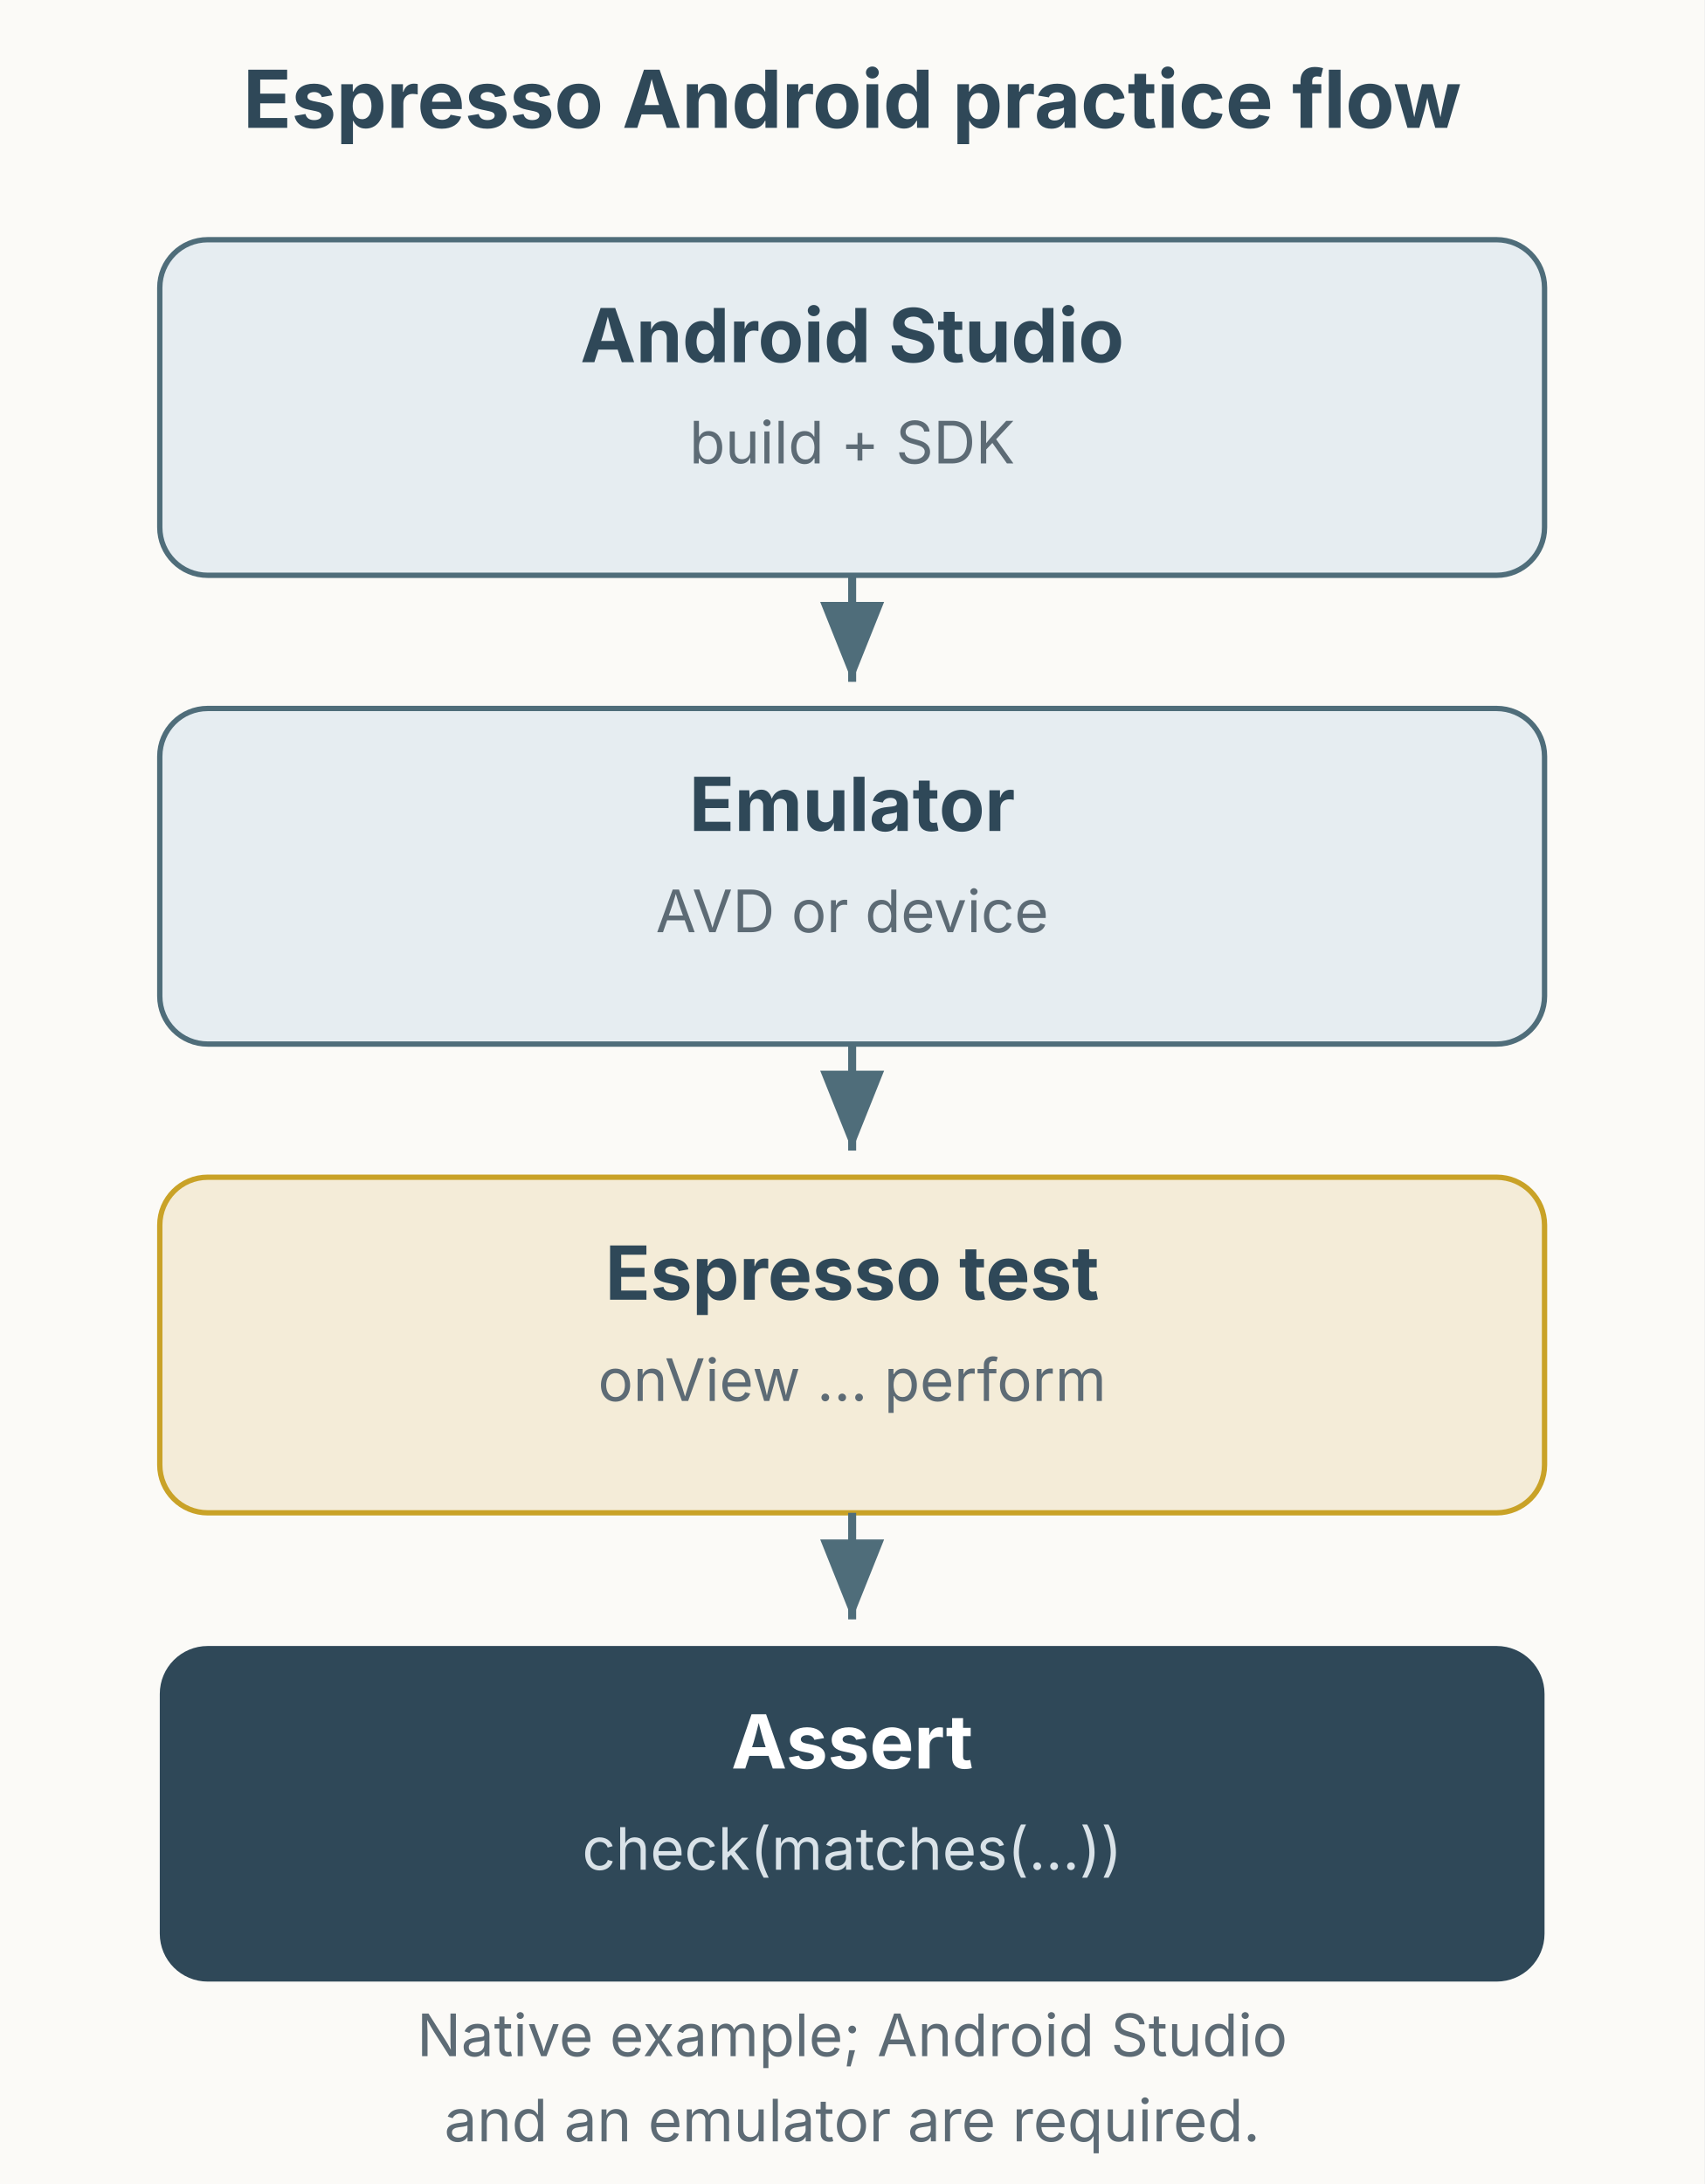
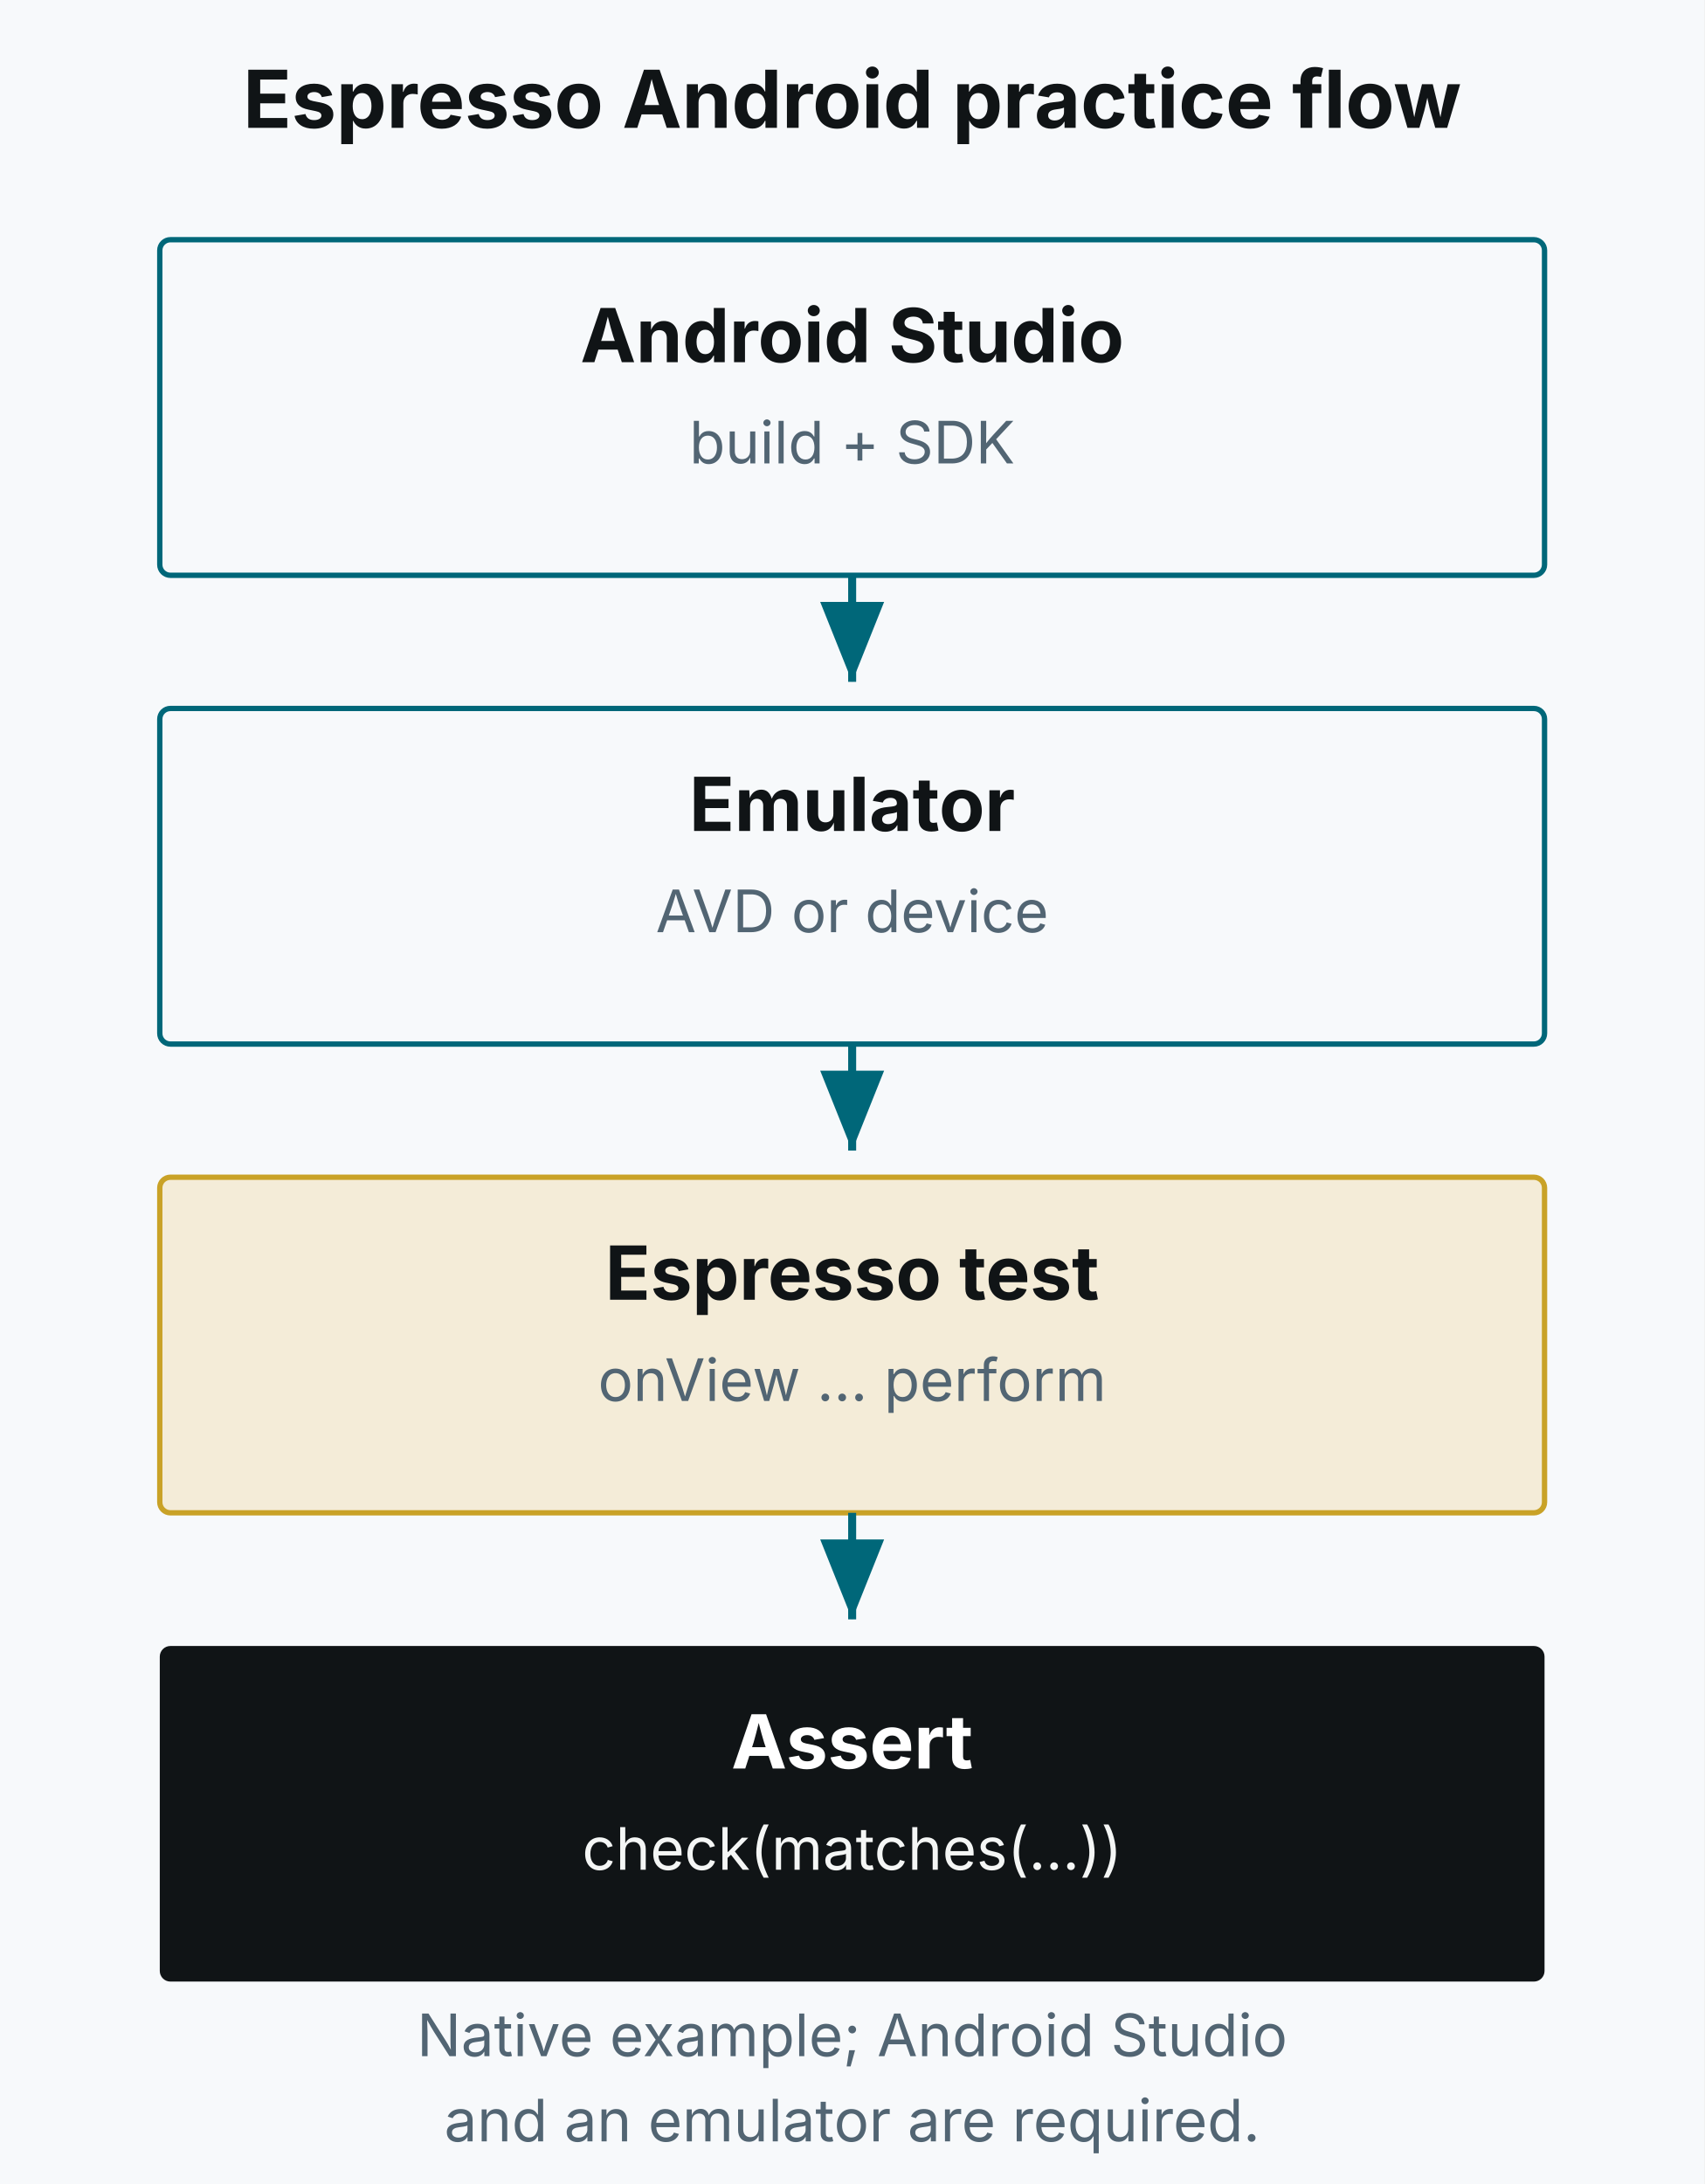
<svg xmlns="http://www.w3.org/2000/svg" width="640" height="820" viewBox="0 0 640 820" role="img" aria-labelledby="title desc">
-   <rect width="640" height="820" fill="#fbfaf7" />
+   <rect width="640" height="820" fill="#F7F9FB" />
  <defs>
    <marker id="a" markerWidth="12" markerHeight="12" refX="10" refY="4" orient="auto">
-       <path d="M0,0 L10,4 L0,8 z" fill="#4f6d7a" />
+       <path d="M0,0 L10,4 L0,8 z" fill="#006779" />
    </marker>
  </defs>
  <g font-family="system-ui, -apple-system, sans-serif">
-     <text x="320" y="48" text-anchor="middle" font-size="30" font-weight="700" fill="#2f4858">Espresso Android practice flow</text>
-     <rect x="60" y="90" width="520" height="126" rx="18" fill="#e6edf1" stroke="#4f6d7a" stroke-width="2" />
-     <text x="320" y="136" text-anchor="middle" font-size="28" font-weight="700" fill="#2f4858">Android Studio</text>
-     <text x="320" y="174" text-anchor="middle" font-size="22" fill="#5d6b75">build + SDK</text>
-     <rect x="60" y="266" width="520" height="126" rx="18" fill="#e6edf1" stroke="#4f6d7a" stroke-width="2" />
-     <text x="320" y="312" text-anchor="middle" font-size="28" font-weight="700" fill="#2f4858">Emulator</text>
-     <text x="320" y="350" text-anchor="middle" font-size="22" fill="#5d6b75">AVD or device</text>
-     <rect x="60" y="442" width="520" height="126" rx="18" fill="#f4ecd8" stroke="#c9a227" stroke-width="2" />
-     <text x="320" y="488" text-anchor="middle" font-size="28" font-weight="700" fill="#2f4858">Espresso test</text>
-     <text x="320" y="526" text-anchor="middle" font-size="22" fill="#5d6b75">onView ... perform</text>
-     <rect x="60" y="618" width="520" height="126" rx="18" fill="#2f4858" />
+     <text x="320" y="48" text-anchor="middle" font-size="30" font-weight="700" fill="#101416">Espresso Android practice flow</text>
+     <rect x="60" y="90" width="520" height="126" rx="4" fill="#F7F9FB" stroke="#006779" stroke-width="2" />
+     <text x="320" y="136" text-anchor="middle" font-size="28" font-weight="700" fill="#101416">Android Studio</text>
+     <text x="320" y="174" text-anchor="middle" font-size="22" fill="#526573">build + SDK</text>
+     <rect x="60" y="266" width="520" height="126" rx="4" fill="#F7F9FB" stroke="#006779" stroke-width="2" />
+     <text x="320" y="312" text-anchor="middle" font-size="28" font-weight="700" fill="#101416">Emulator</text>
+     <text x="320" y="350" text-anchor="middle" font-size="22" fill="#526573">AVD or device</text>
+     <rect x="60" y="442" width="520" height="126" rx="4" fill="#f4ecd8" stroke="#c9a227" stroke-width="2" />
+     <text x="320" y="488" text-anchor="middle" font-size="28" font-weight="700" fill="#101416">Espresso test</text>
+     <text x="320" y="526" text-anchor="middle" font-size="22" fill="#526573">onView ... perform</text>
+     <rect x="60" y="618" width="520" height="126" rx="4" fill="#101416" />
    <text x="320" y="664" text-anchor="middle" font-size="28" font-weight="700" fill="#ffffff">Assert</text>
-     <text x="320" y="702" text-anchor="middle" font-size="22" fill="#d9e2e8">check(matches(...))</text>
-     <line x1="320" y1="216" x2="320" y2="256" stroke="#4f6d7a" stroke-width="3" marker-end="url(#a)" />
-     <line x1="320" y1="392" x2="320" y2="432" stroke="#4f6d7a" stroke-width="3" marker-end="url(#a)" />
-     <line x1="320" y1="568" x2="320" y2="608" stroke="#4f6d7a" stroke-width="3" marker-end="url(#a)" />
-     <text x="320" y="772" text-anchor="middle" font-size="22" fill="#5d6b75">Native example; Android Studio</text>
-     <text x="320" y="804" text-anchor="middle" font-size="22" fill="#5d6b75">and an emulator are required.</text>
+     <text x="320" y="702" text-anchor="middle" font-size="22" fill="#F4F6F5">check(matches(...))</text>
+     <line x1="320" y1="216" x2="320" y2="256" stroke="#006779" stroke-width="3" marker-end="url(#a)" />
+     <line x1="320" y1="392" x2="320" y2="432" stroke="#006779" stroke-width="3" marker-end="url(#a)" />
+     <line x1="320" y1="568" x2="320" y2="608" stroke="#006779" stroke-width="3" marker-end="url(#a)" />
+     <text x="320" y="772" text-anchor="middle" font-size="22" fill="#526573">Native example; Android Studio</text>
+     <text x="320" y="804" text-anchor="middle" font-size="22" fill="#526573">and an emulator are required.</text>
  </g>
</svg>
